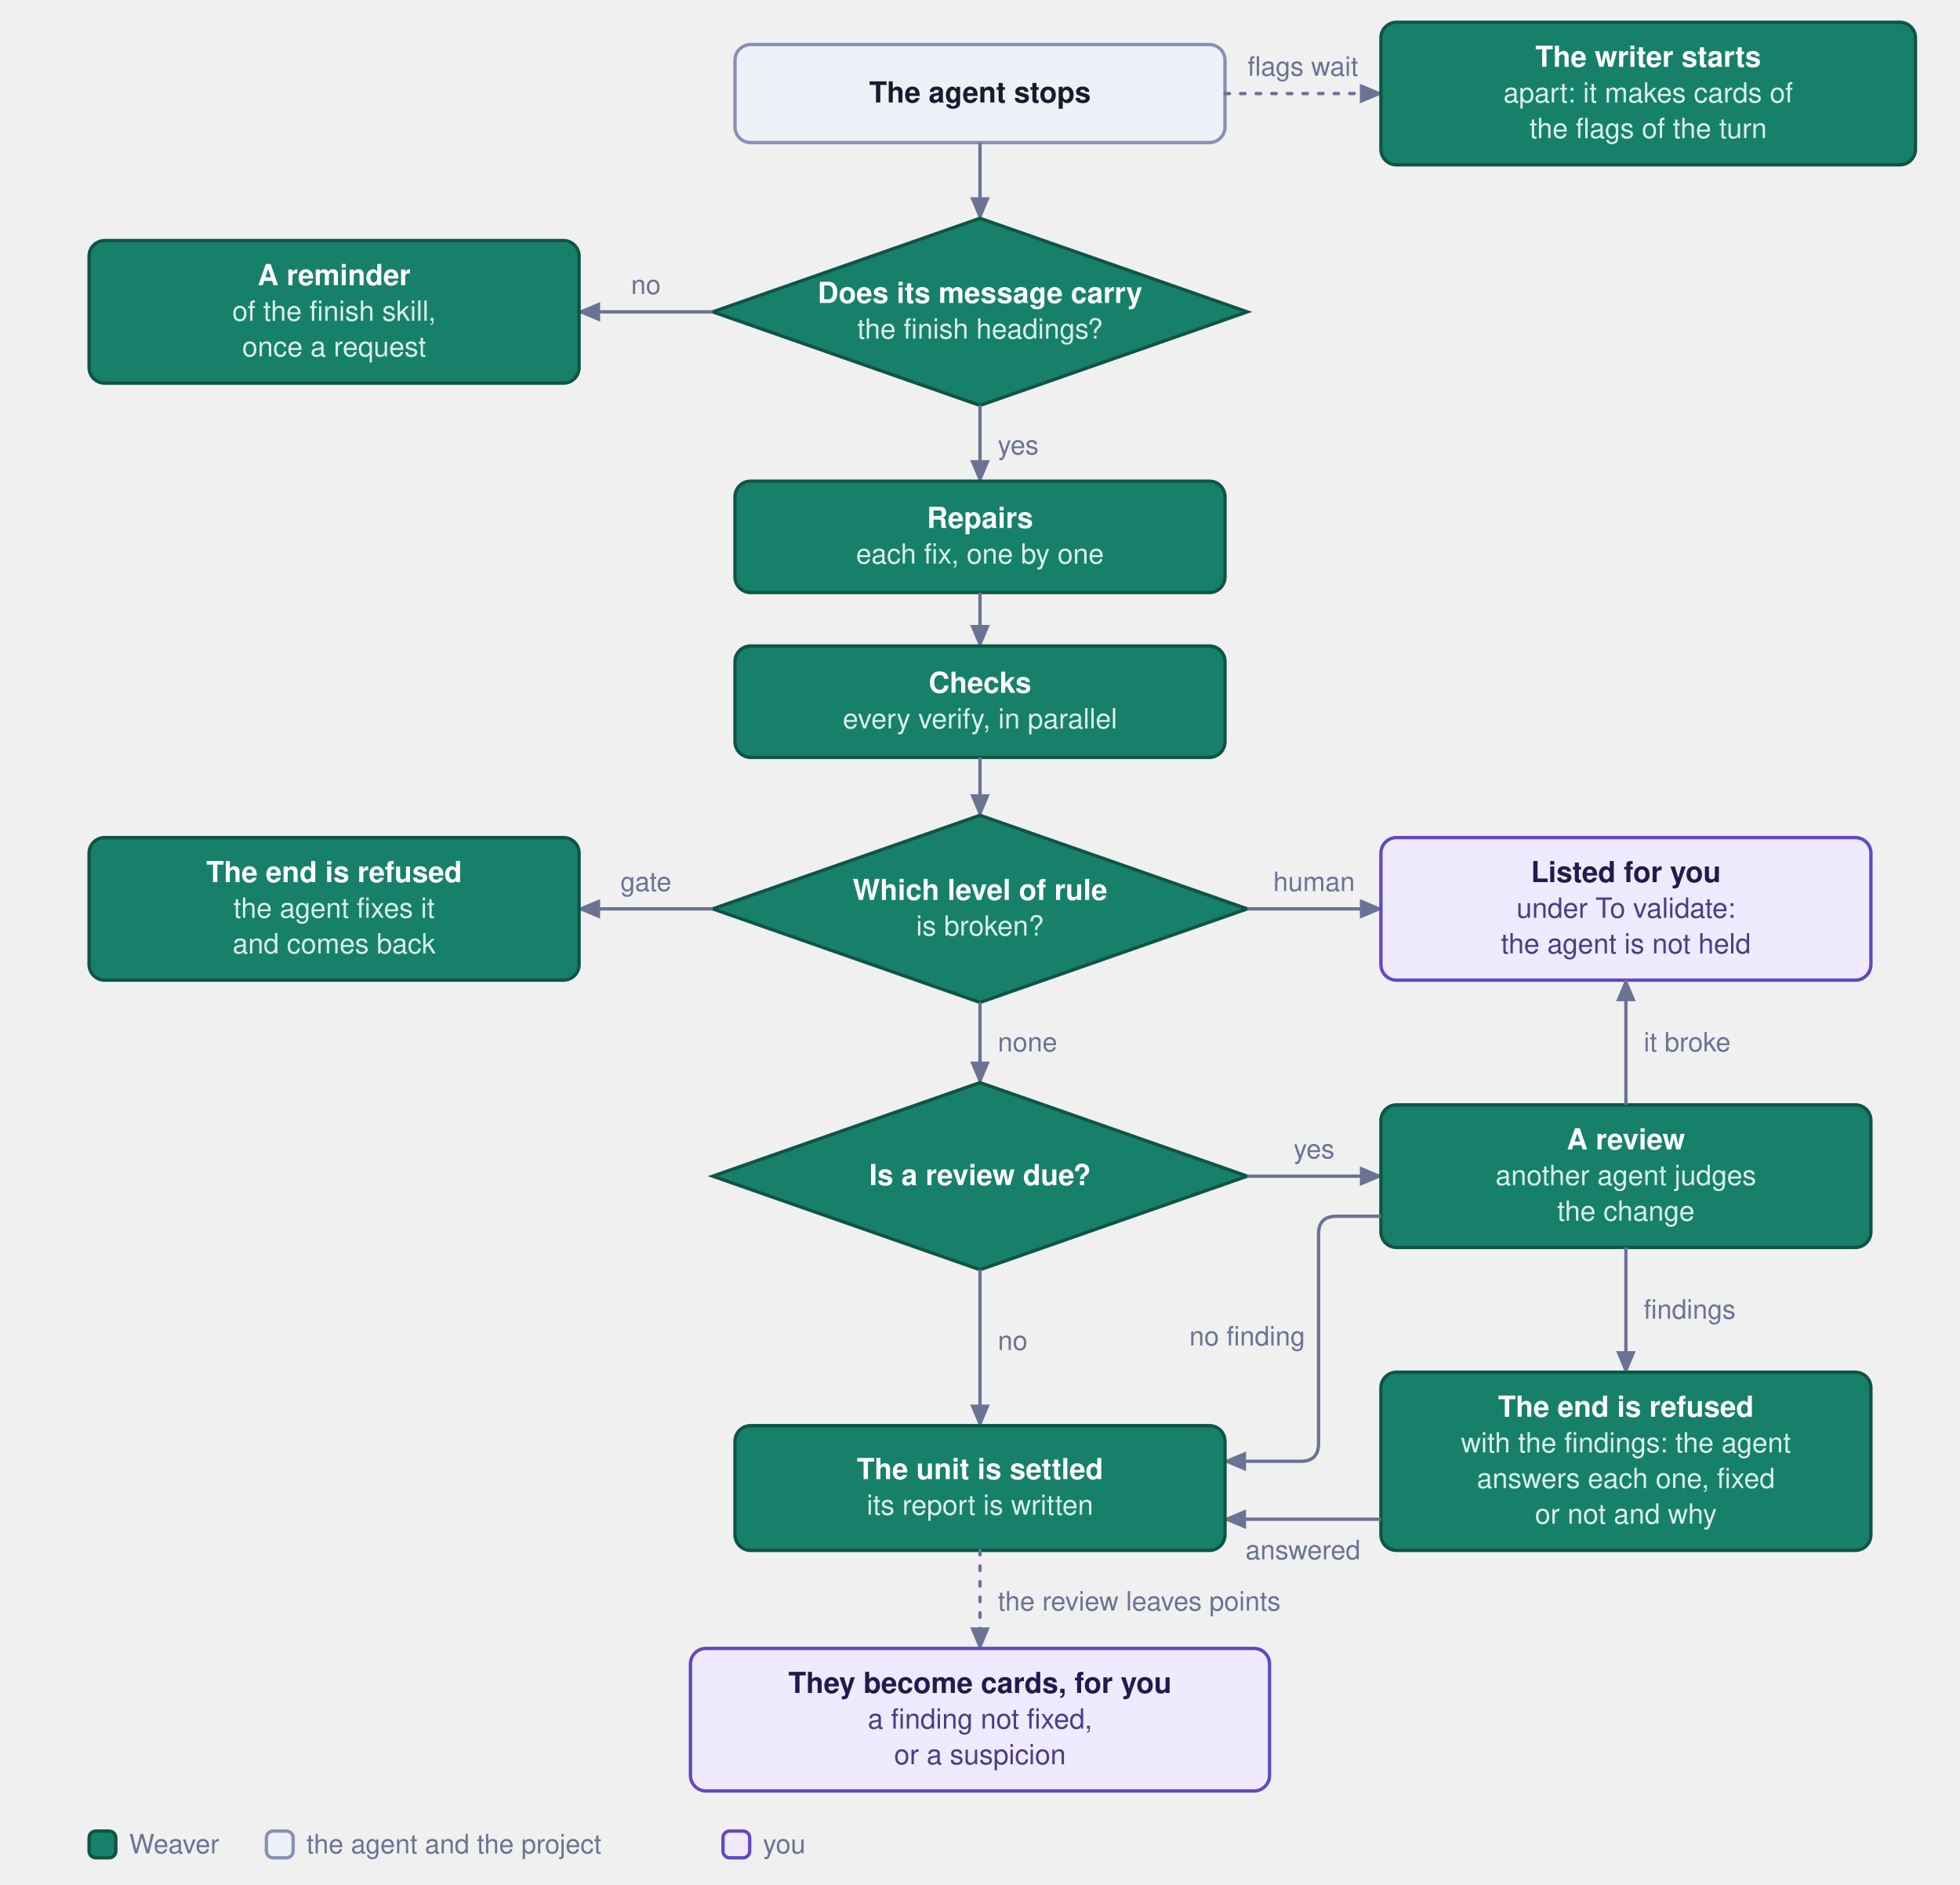
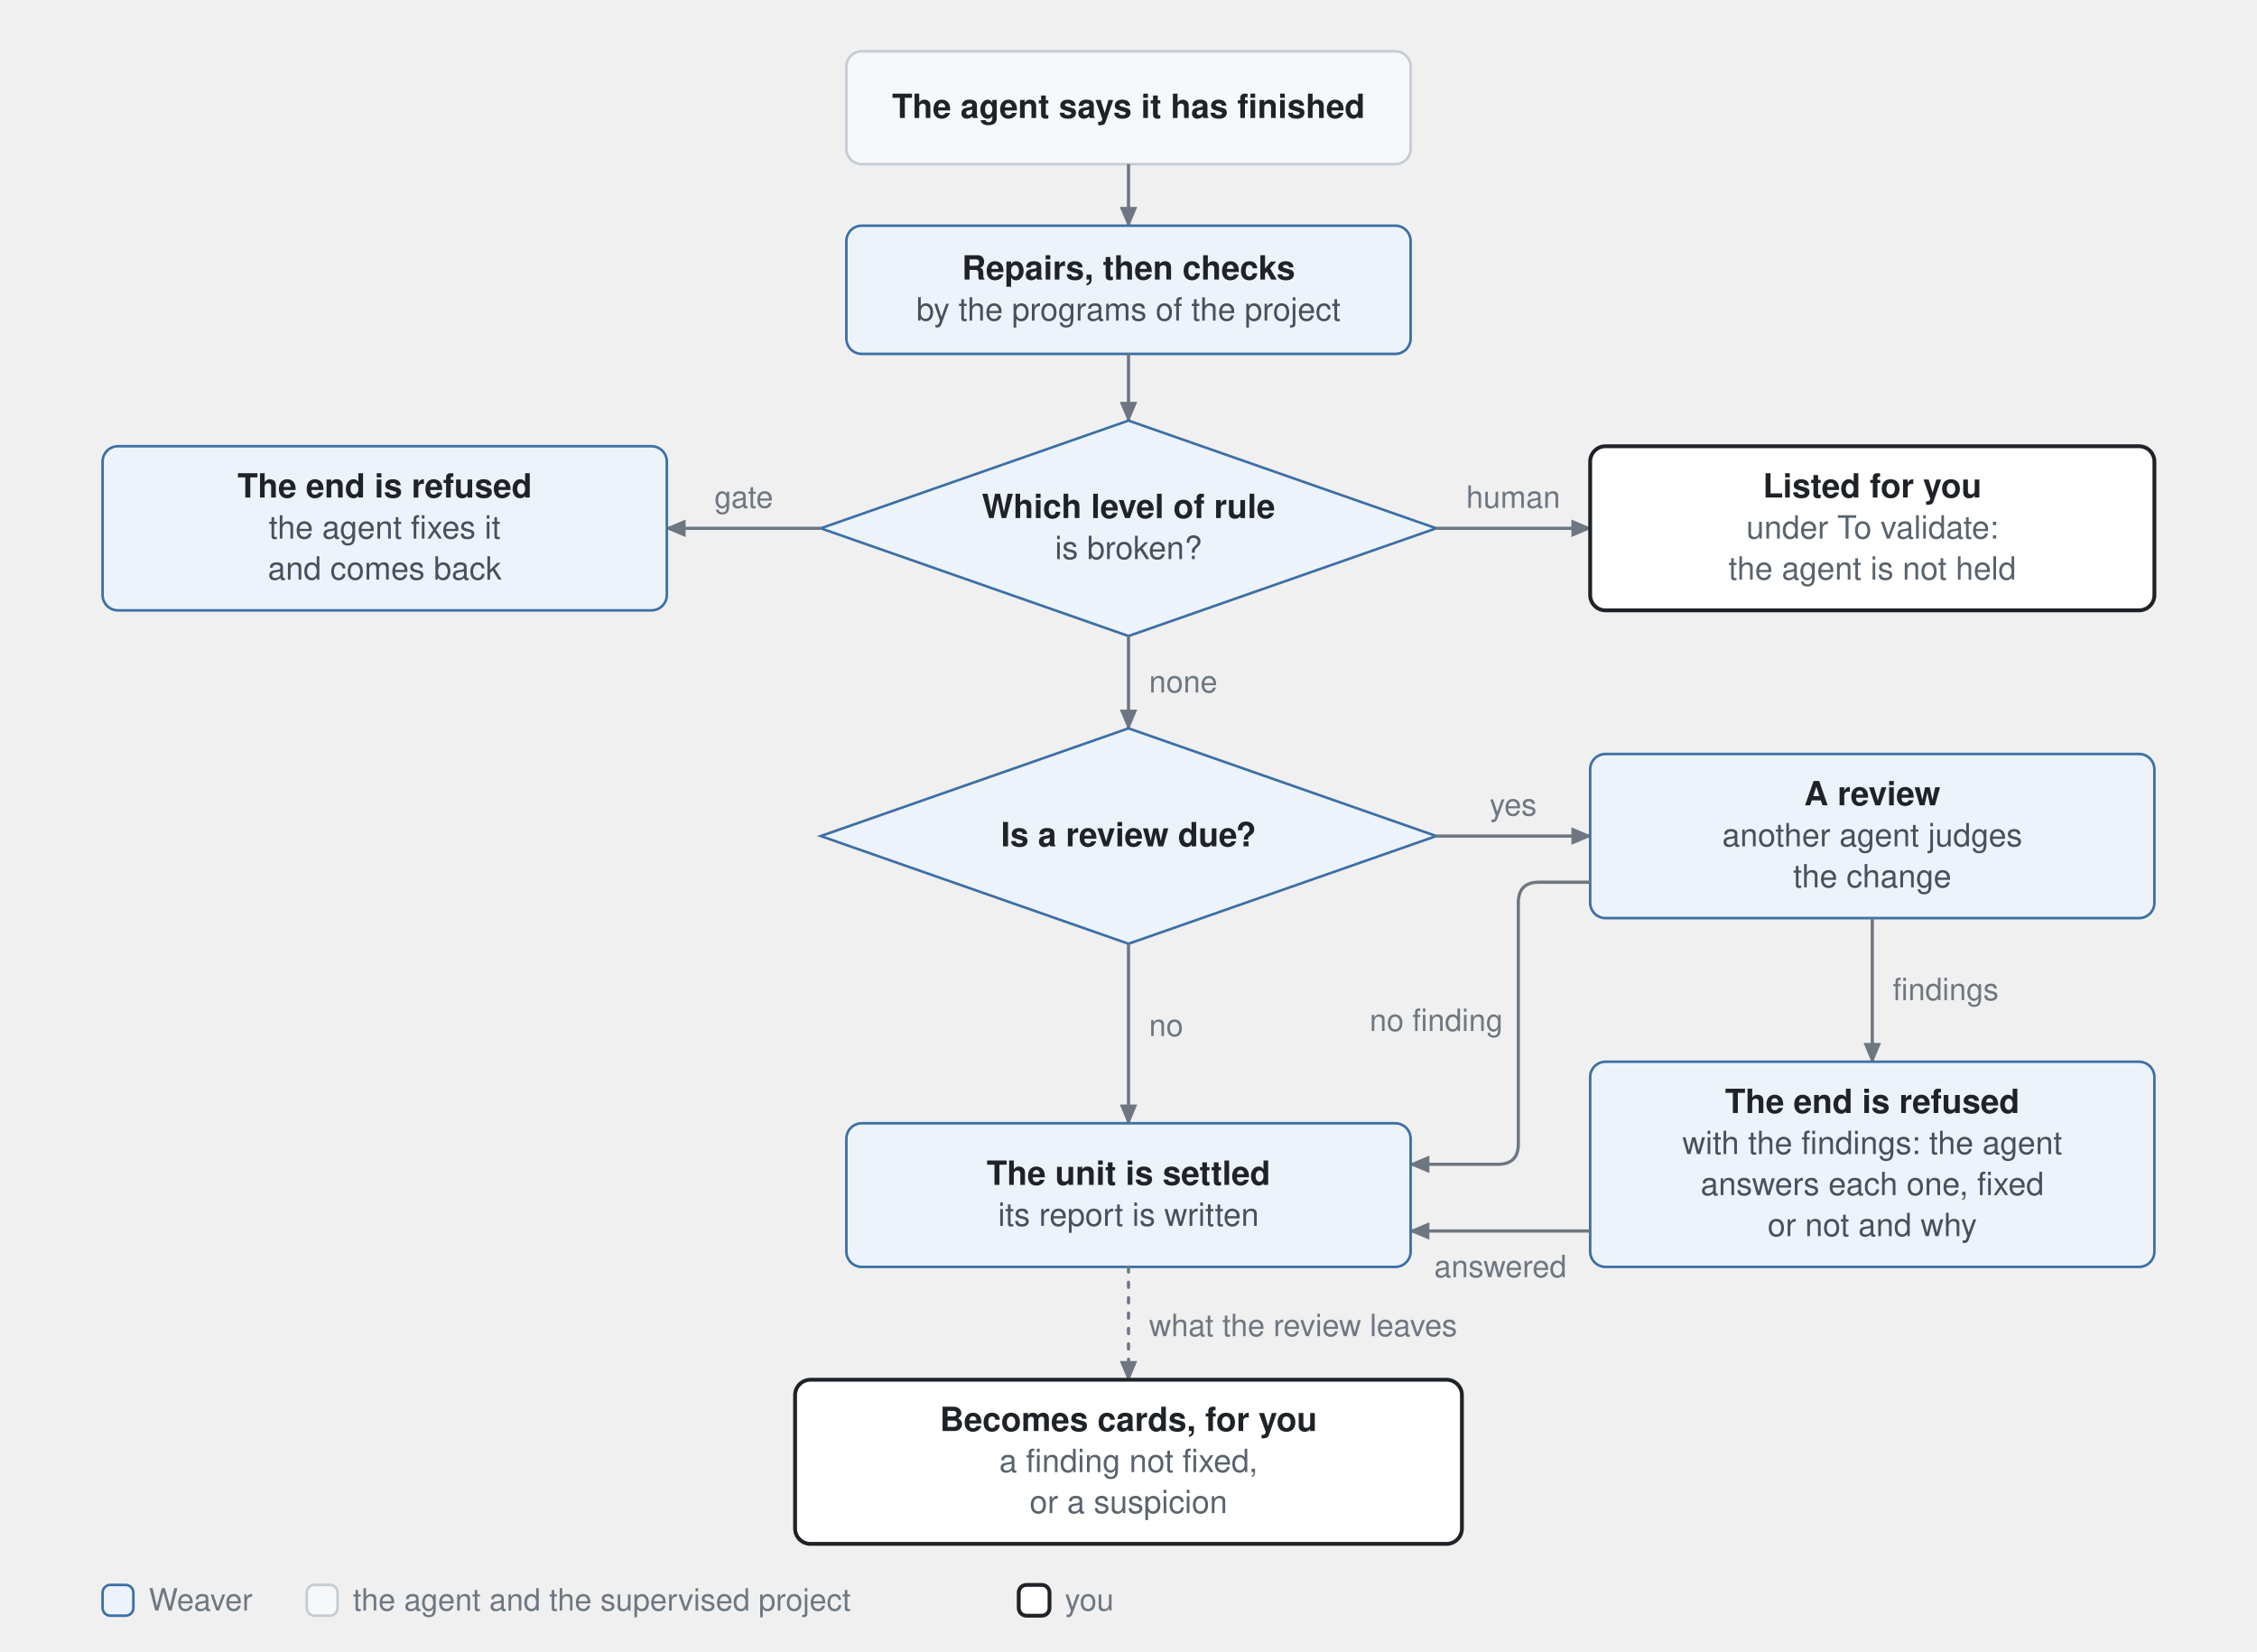
- <svg xmlns="http://www.w3.org/2000/svg" viewBox="0 0 880 846" width="880" height="846" role="img" aria-labelledby="t d">
+ <svg xmlns="http://www.w3.org/2000/svg" viewBox="0 0 880 644" width="880" height="644" role="img" aria-labelledby="t d">
  <style>
    text { font-family: ui-sans-serif, system-ui, -apple-system, 'Segoe UI', Helvetica, Arial, sans-serif; font-size: 12.5px; }
    .code { font-family: ui-monospace, 'SFMono-Regular', Menlo, Consolas, 'Liberation Mono', monospace; font-size: 12px; }
    .head { font-weight: 600; font-size: 13px; }
    .head.code { font-size: 12.5px; }
-     .w rect, .w polygon { fill: #17806a; stroke: #0f5446; }
-     .w text { fill: #ffffff; }
-     .w .sub { fill: #d9f1ea; }
-     .o rect, .o polygon { fill: #eef0f8; stroke: #8790b4; }
-     .o text { fill: #161b2e; }
-     .o .sub { fill: #454d6b; }
-     .y rect, .y polygon { fill: #efeafd; stroke: #6247c2; }
-     .y text { fill: #23194f; }
-     .y .sub { fill: #4a3d86; }
-     rect, polygon { stroke-width: 1.5; }
-     .wire { fill: none; stroke: #6b7394; stroke-width: 1.5; }
-     .wire.dotted { stroke-dasharray: 2 5; stroke-linecap: round; }
-     .tip { fill: #6b7394; }
-     .lbl { fill: #6b7394; font-size: 12px; }
-     .frame { fill: none; stroke: #8790b4; stroke-width: 1.2; stroke-dasharray: 6 5; }
-     .frame-title { fill: #6b7394; font-size: 11.5px; font-weight: 600; letter-spacing: 0.08em; }
-     .step { fill: #6b7394; font-size: 22px; font-weight: 700; }
-     .axis { stroke: #8790b4; stroke-width: 1; }
-     .grid { stroke: #8790b4; stroke-width: 1; stroke-dasharray: 2 5; opacity: 0.55; }
-     .mark { fill: #17806a; stroke: #0f5446; stroke-width: 1.5; }
-     .value { fill: #17806a; font-weight: 600; }
-     .name { fill: #3d4563; font-size: 13px; }
+     rect, polygon { stroke-width: 1; }
+     .w rect, .w polygon { fill: #edf3fa; stroke: #3d6fa5; }
+     .w text { fill: #1f2328; }
+     .w .sub { fill: #47515c; }
+     .o rect, .o polygon { fill: #f6f8fa; stroke: #c4ccd4; }
+     .o text { fill: #1f2328; }
+     .o .sub { fill: #59636e; }
+     .y rect, .y polygon { fill: #ffffff; stroke: #1f2328; stroke-width: 1.5; }
+     .y text { fill: #1f2328; }
+     .y .sub { fill: #59636e; }
+     .wire { fill: none; stroke: #6e7781; stroke-width: 1.25; }
+     .wire.dotted { stroke-dasharray: 2 4; stroke-linecap: round; }
+     .tip { fill: #6e7781; }
+     .lbl { fill: #6e7781; font-size: 12px; }
+     .frame { fill: none; stroke: #afb8c1; stroke-width: 1; stroke-dasharray: 4 4; }
+     .frame-title { fill: #6e7781; font-size: 11px; font-weight: 600; letter-spacing: 0.08em; }
+     .axis { stroke: #afb8c1; stroke-width: 1; }
+     .grid { stroke: #afb8c1; stroke-width: 1; stroke-dasharray: 2 4; opacity: 0.7; }
+     .mark { fill: #3d6fa5; stroke: #3d6fa5; stroke-width: 1; }
+     .value { fill: #3d6fa5; font-weight: 600; }
+     .name { fill: #6e7781; font-size: 13px; }
    @media (prefers-color-scheme: dark) {
-       .o rect, .o polygon { fill: #1f2439; stroke: #6a73a0; }
-       .o text { fill: #e7eaf6; }
-       .o .sub { fill: #b4bcd6; }
-       .y rect, .y polygon { fill: #271f47; stroke: #a78ff2; }
-       .y text { fill: #efeafd; }
-       .y .sub { fill: #c9bdf5; }
-       .wire { stroke: #8d95b4; }
-       .tip { fill: #8d95b4; }
-       .lbl, .frame-title, .step { fill: #a3abc8; }
-       .frame, .axis, .grid { stroke: #6a73a0; }
-       .mark { fill: #45c2a6; stroke: #2a8f79; }
-       .value { fill: #45c2a6; }
-       .name { fill: #cfd5ea; }
+       .w rect, .w polygon { fill: #17212e; stroke: #5b8fc7; }
+       .w text { fill: #f0f6fc; }
+       .w .sub { fill: #b1bac4; }
+       .o rect, .o polygon { fill: #151b23; stroke: #4d555e; }
+       .o text { fill: #f0f6fc; }
+       .o .sub { fill: #9198a1; }
+       .y rect, .y polygon { fill: #0d1117; stroke: #f0f6fc; }
+       .y text { fill: #f0f6fc; }
+       .y .sub { fill: #9198a1; }
+       .wire { stroke: #8b949e; }
+       .tip { fill: #8b949e; }
+       .lbl, .frame-title { fill: #9198a1; }
+       .frame, .axis, .grid { stroke: #484f58; }
+       .mark { fill: #5b8fc7; stroke: #5b8fc7; }
+       .value { fill: #79a9dc; }
+       .name { fill: #c9d1d9; }
    }
  </style>
  <defs>
-     <marker id="tip" viewBox="0 0 10 10" refX="9" refY="5" markerWidth="7" markerHeight="7" orient="auto">
+     <marker id="tip" viewBox="0 0 10 10" refX="9" refY="5" markerWidth="6.5" markerHeight="6.5" orient="auto">
      <path d="M 0 0.8 L 10 5 L 0 9.2 z" class="tip" />
    </marker>
-     <marker id="tip-back" viewBox="0 0 10 10" refX="1" refY="5" markerWidth="7" markerHeight="7" orient="auto">
+     <marker id="tip-back" viewBox="0 0 10 10" refX="1" refY="5" markerWidth="6.5" markerHeight="6.5" orient="auto">
      <path d="M 10 0.8 L 0 5 L 10 9.2 z" class="tip" />
    </marker>
  </defs>
  <g class="o">
-     <rect x="330" y="20" width="220" height="44" rx="7" />
-     <text x="440" y="46" class="head" text-anchor="middle">The agent stops</text>
+     <rect x="330" y="20" width="220" height="44" rx="6" />
+     <text x="440" y="46" class="head" text-anchor="middle">The agent says it has finished</text>
  </g>
-   <path d="M 550 42 L 620 42" class="wire dotted" marker-end="url(#tip)" />
-   <text x="585" y="34" class="lbl" text-anchor="middle">flags wait</text>
+   <path d="M 440 64 L 440 88" class="wire" marker-end="url(#tip)" />
  <g class="w">
-     <rect x="620" y="10" width="240" height="64" rx="7" />
-     <text x="740" y="30" class="head" text-anchor="middle">The writer starts</text>
-     <text x="740" y="46" class="sub" text-anchor="middle">apart: it makes cards of</text>
-     <text x="740" y="62" class="sub" text-anchor="middle">the flags of the turn</text>
+     <rect x="330" y="88" width="220" height="50" rx="6" />
+     <text x="440" y="109" class="head" text-anchor="middle">Repairs, then checks</text>
+     <text x="440" y="125" class="sub" text-anchor="middle">by the programs of the project</text>
  </g>
-   <path d="M 440 64 L 440 98" class="wire" marker-end="url(#tip)" />
+   <path d="M 440 138 L 440 164" class="wire" marker-end="url(#tip)" />
  <g class="w">
-     <polygon points="440,98 560,140 440,182 320,140" />
-     <text x="440" y="136" class="head" text-anchor="middle">Does its message carry</text>
-     <text x="440" y="152" class="sub" text-anchor="middle">the finish headings?</text>
+     <polygon points="440,164 560,206 440,248 320,206" />
+     <text x="440" y="202" class="head" text-anchor="middle">Which level of rule</text>
+     <text x="440" y="218" class="sub" text-anchor="middle">is broken?</text>
  </g>
-   <path d="M 320 140 L 260 140" class="wire" marker-end="url(#tip)" />
-   <text x="290" y="132" class="lbl" text-anchor="middle">no</text>
+   <path d="M 320 206 L 260 206" class="wire" marker-end="url(#tip)" />
+   <text x="290" y="198" class="lbl" text-anchor="middle">gate</text>
  <g class="w">
-     <rect x="40" y="108" width="220" height="64" rx="7" />
-     <text x="150" y="128" class="head" text-anchor="middle">A reminder</text>
-     <text x="150" y="144" class="sub" text-anchor="middle">of the finish skill,</text>
-     <text x="150" y="160" class="sub" text-anchor="middle">once a request</text>
+     <rect x="40" y="174" width="220" height="64" rx="6" />
+     <text x="150" y="194" class="head" text-anchor="middle">The end is refused</text>
+     <text x="150" y="210" class="sub" text-anchor="middle">the agent fixes it</text>
+     <text x="150" y="226" class="sub" text-anchor="middle">and comes back</text>
  </g>
-   <path d="M 440 182 L 440 216" class="wire" marker-end="url(#tip)" />
-   <text x="448" y="204" class="lbl" text-anchor="start">yes</text>
+   <path d="M 560 206 L 620 206" class="wire" marker-end="url(#tip)" />
+   <text x="590" y="198" class="lbl" text-anchor="middle">human</text>
+   <g class="y">
+     <rect x="620" y="174" width="220" height="64" rx="6" />
+     <text x="730" y="194" class="head" text-anchor="middle">Listed for you</text>
+     <text x="730" y="210" class="sub" text-anchor="middle">under To validate:</text>
+     <text x="730" y="226" class="sub" text-anchor="middle">the agent is not held</text>
+   </g>
+   <path d="M 440 248 L 440 284" class="wire" marker-end="url(#tip)" />
+   <text x="448" y="270" class="lbl" text-anchor="start">none</text>
  <g class="w">
-     <rect x="330" y="216" width="220" height="50" rx="7" />
-     <text x="440" y="237" class="head" text-anchor="middle">Repairs</text>
-     <text x="440" y="253" class="sub" text-anchor="middle">each fix, one by one</text>
+     <polygon points="440,284 560,326 440,368 320,326" />
+     <text x="440" y="330" class="head" text-anchor="middle">Is a review due?</text>
  </g>
-   <path d="M 440 266 L 440 290" class="wire" marker-end="url(#tip)" />
+   <path d="M 560 326 L 620 326" class="wire" marker-end="url(#tip)" />
+   <text x="590" y="318" class="lbl" text-anchor="middle">yes</text>
  <g class="w">
-     <rect x="330" y="290" width="220" height="50" rx="7" />
-     <text x="440" y="311" class="head" text-anchor="middle">Checks</text>
-     <text x="440" y="327" class="sub" text-anchor="middle">every verify, in parallel</text>
+     <rect x="620" y="294" width="220" height="64" rx="6" />
+     <text x="730" y="314" class="head" text-anchor="middle">A review</text>
+     <text x="730" y="330" class="sub" text-anchor="middle">another agent judges</text>
+     <text x="730" y="346" class="sub" text-anchor="middle">the change</text>
  </g>
-   <path d="M 440 340 L 440 366" class="wire" marker-end="url(#tip)" />
+   <path d="M 730 358 L 730 414" class="wire" marker-end="url(#tip)" />
+   <text x="738" y="390" class="lbl" text-anchor="start">findings</text>
  <g class="w">
-     <polygon points="440,366 560,408 440,450 320,408" />
-     <text x="440" y="404" class="head" text-anchor="middle">Which level of rule</text>
-     <text x="440" y="420" class="sub" text-anchor="middle">is broken?</text>
+     <rect x="620" y="414" width="220" height="80" rx="6" />
+     <text x="730" y="434" class="head" text-anchor="middle">The end is refused</text>
+     <text x="730" y="450" class="sub" text-anchor="middle">with the findings: the agent</text>
+     <text x="730" y="466" class="sub" text-anchor="middle">answers each one, fixed</text>
+     <text x="730" y="482" class="sub" text-anchor="middle">or not and why</text>
  </g>
-   <path d="M 320 408 L 260 408" class="wire" marker-end="url(#tip)" />
-   <text x="290" y="400" class="lbl" text-anchor="middle">gate</text>
+   <path d="M 440 368 L 440 438" class="wire" marker-end="url(#tip)" />
+   <text x="448" y="404" class="lbl" text-anchor="start">no</text>
+   <path d="M 620 344 L 600 344 Q 592 344 592 352 L 592 446 Q 592 454 584 454 L 550 454" class="wire" marker-end="url(#tip)" />
+   <text x="586" y="402" class="lbl" text-anchor="end">no finding</text>
+   <path d="M 620 480 L 550 480" class="wire" marker-end="url(#tip)" />
+   <text x="585" y="498" class="lbl" text-anchor="middle">answered</text>
  <g class="w">
-     <rect x="40" y="376" width="220" height="64" rx="7" />
-     <text x="150" y="396" class="head" text-anchor="middle">The end is refused</text>
-     <text x="150" y="412" class="sub" text-anchor="middle">the agent fixes it</text>
-     <text x="150" y="428" class="sub" text-anchor="middle">and comes back</text>
+     <rect x="330" y="438" width="220" height="56" rx="6" />
+     <text x="440" y="462" class="head" text-anchor="middle">The unit is settled</text>
+     <text x="440" y="478" class="sub" text-anchor="middle">its report is written</text>
  </g>
-   <path d="M 560 408 L 620 408" class="wire" marker-end="url(#tip)" />
-   <text x="590" y="400" class="lbl" text-anchor="middle">human</text>
+   <path d="M 440 494 L 440 538" class="wire dotted" marker-end="url(#tip)" />
+   <text x="448" y="521" class="lbl" text-anchor="start">what the review leaves</text>
  <g class="y">
-     <rect x="620" y="376" width="220" height="64" rx="7" />
-     <text x="730" y="396" class="head" text-anchor="middle">Listed for you</text>
-     <text x="730" y="412" class="sub" text-anchor="middle">under To validate:</text>
-     <text x="730" y="428" class="sub" text-anchor="middle">the agent is not held</text>
-   </g>
-   <path d="M 440 450 L 440 486" class="wire" marker-end="url(#tip)" />
-   <text x="448" y="472" class="lbl" text-anchor="start">none</text>
-   <g class="w">
-     <polygon points="440,486 560,528 440,570 320,528" />
-     <text x="440" y="532" class="head" text-anchor="middle">Is a review due?</text>
-   </g>
-   <path d="M 560 528 L 620 528" class="wire" marker-end="url(#tip)" />
-   <text x="590" y="520" class="lbl" text-anchor="middle">yes</text>
-   <g class="w">
-     <rect x="620" y="496" width="220" height="64" rx="7" />
-     <text x="730" y="516" class="head" text-anchor="middle">A review</text>
-     <text x="730" y="532" class="sub" text-anchor="middle">another agent judges</text>
-     <text x="730" y="548" class="sub" text-anchor="middle">the change</text>
-   </g>
-   <path d="M 730 496 L 730 440" class="wire" marker-end="url(#tip)" />
-   <text x="738" y="472" class="lbl" text-anchor="start">it broke</text>
-   <path d="M 730 560 L 730 616" class="wire" marker-end="url(#tip)" />
-   <text x="738" y="592" class="lbl" text-anchor="start">findings</text>
-   <g class="w">
-     <rect x="620" y="616" width="220" height="80" rx="7" />
-     <text x="730" y="636" class="head" text-anchor="middle">The end is refused</text>
-     <text x="730" y="652" class="sub" text-anchor="middle">with the findings: the agent</text>
-     <text x="730" y="668" class="sub" text-anchor="middle">answers each one, fixed</text>
-     <text x="730" y="684" class="sub" text-anchor="middle">or not and why</text>
-   </g>
-   <path d="M 440 570 L 440 640" class="wire" marker-end="url(#tip)" />
-   <text x="448" y="606" class="lbl" text-anchor="start">no</text>
-   <path d="M 620 546 L 600 546 Q 592 546 592 554 L 592 648 Q 592 656 584 656 L 550 656" class="wire" marker-end="url(#tip)" />
-   <text x="586" y="604" class="lbl" text-anchor="end">no finding</text>
-   <path d="M 620 682 L 550 682" class="wire" marker-end="url(#tip)" />
-   <text x="585" y="700" class="lbl" text-anchor="middle">answered</text>
-   <g class="w">
-     <rect x="330" y="640" width="220" height="56" rx="7" />
-     <text x="440" y="664" class="head" text-anchor="middle">The unit is settled</text>
-     <text x="440" y="680" class="sub" text-anchor="middle">its report is written</text>
-   </g>
-   <path d="M 440 696 L 440 740" class="wire dotted" marker-end="url(#tip)" />
-   <text x="448" y="723" class="lbl" text-anchor="start">the review leaves points</text>
-   <g class="y">
-     <rect x="310" y="740" width="260" height="64" rx="7" />
-     <text x="440" y="760" class="head" text-anchor="middle">They become cards, for you</text>
-     <text x="440" y="776" class="sub" text-anchor="middle">a finding not fixed,</text>
-     <text x="440" y="792" class="sub" text-anchor="middle">or a suspicion</text>
+     <rect x="310" y="538" width="260" height="64" rx="6" />
+     <text x="440" y="558" class="head" text-anchor="middle">Becomes cards, for you</text>
+     <text x="440" y="574" class="sub" text-anchor="middle">a finding not fixed,</text>
+     <text x="440" y="590" class="sub" text-anchor="middle">or a suspicion</text>
  </g>
  <g class="w">
-     <rect x="40" y="822" width="12" height="12" rx="3" />
+     <rect x="40" y="618" width="12" height="12" rx="3" />
  </g>
-   <text x="58" y="832" class="lbl" text-anchor="start">Weaver</text>
+   <text x="58" y="628" class="lbl" text-anchor="start">Weaver</text>
  <g class="o">
-     <rect x="119.6" y="822" width="12" height="12" rx="3" />
+     <rect x="119.6" y="618" width="12" height="12" rx="3" />
  </g>
-   <text x="137.6" y="832" class="lbl" text-anchor="start">the agent and the project</text>
+   <text x="137.6" y="628" class="lbl" text-anchor="start">the agent and the supervised project</text>
  <g class="y">
-     <rect x="324.6" y="822" width="12" height="12" rx="3" />
+     <rect x="397.2" y="618" width="12" height="12" rx="3" />
  </g>
-   <text x="342.6" y="832" class="lbl" text-anchor="start">you</text>
+   <text x="415.2" y="628" class="lbl" text-anchor="start">you</text>
</svg>
